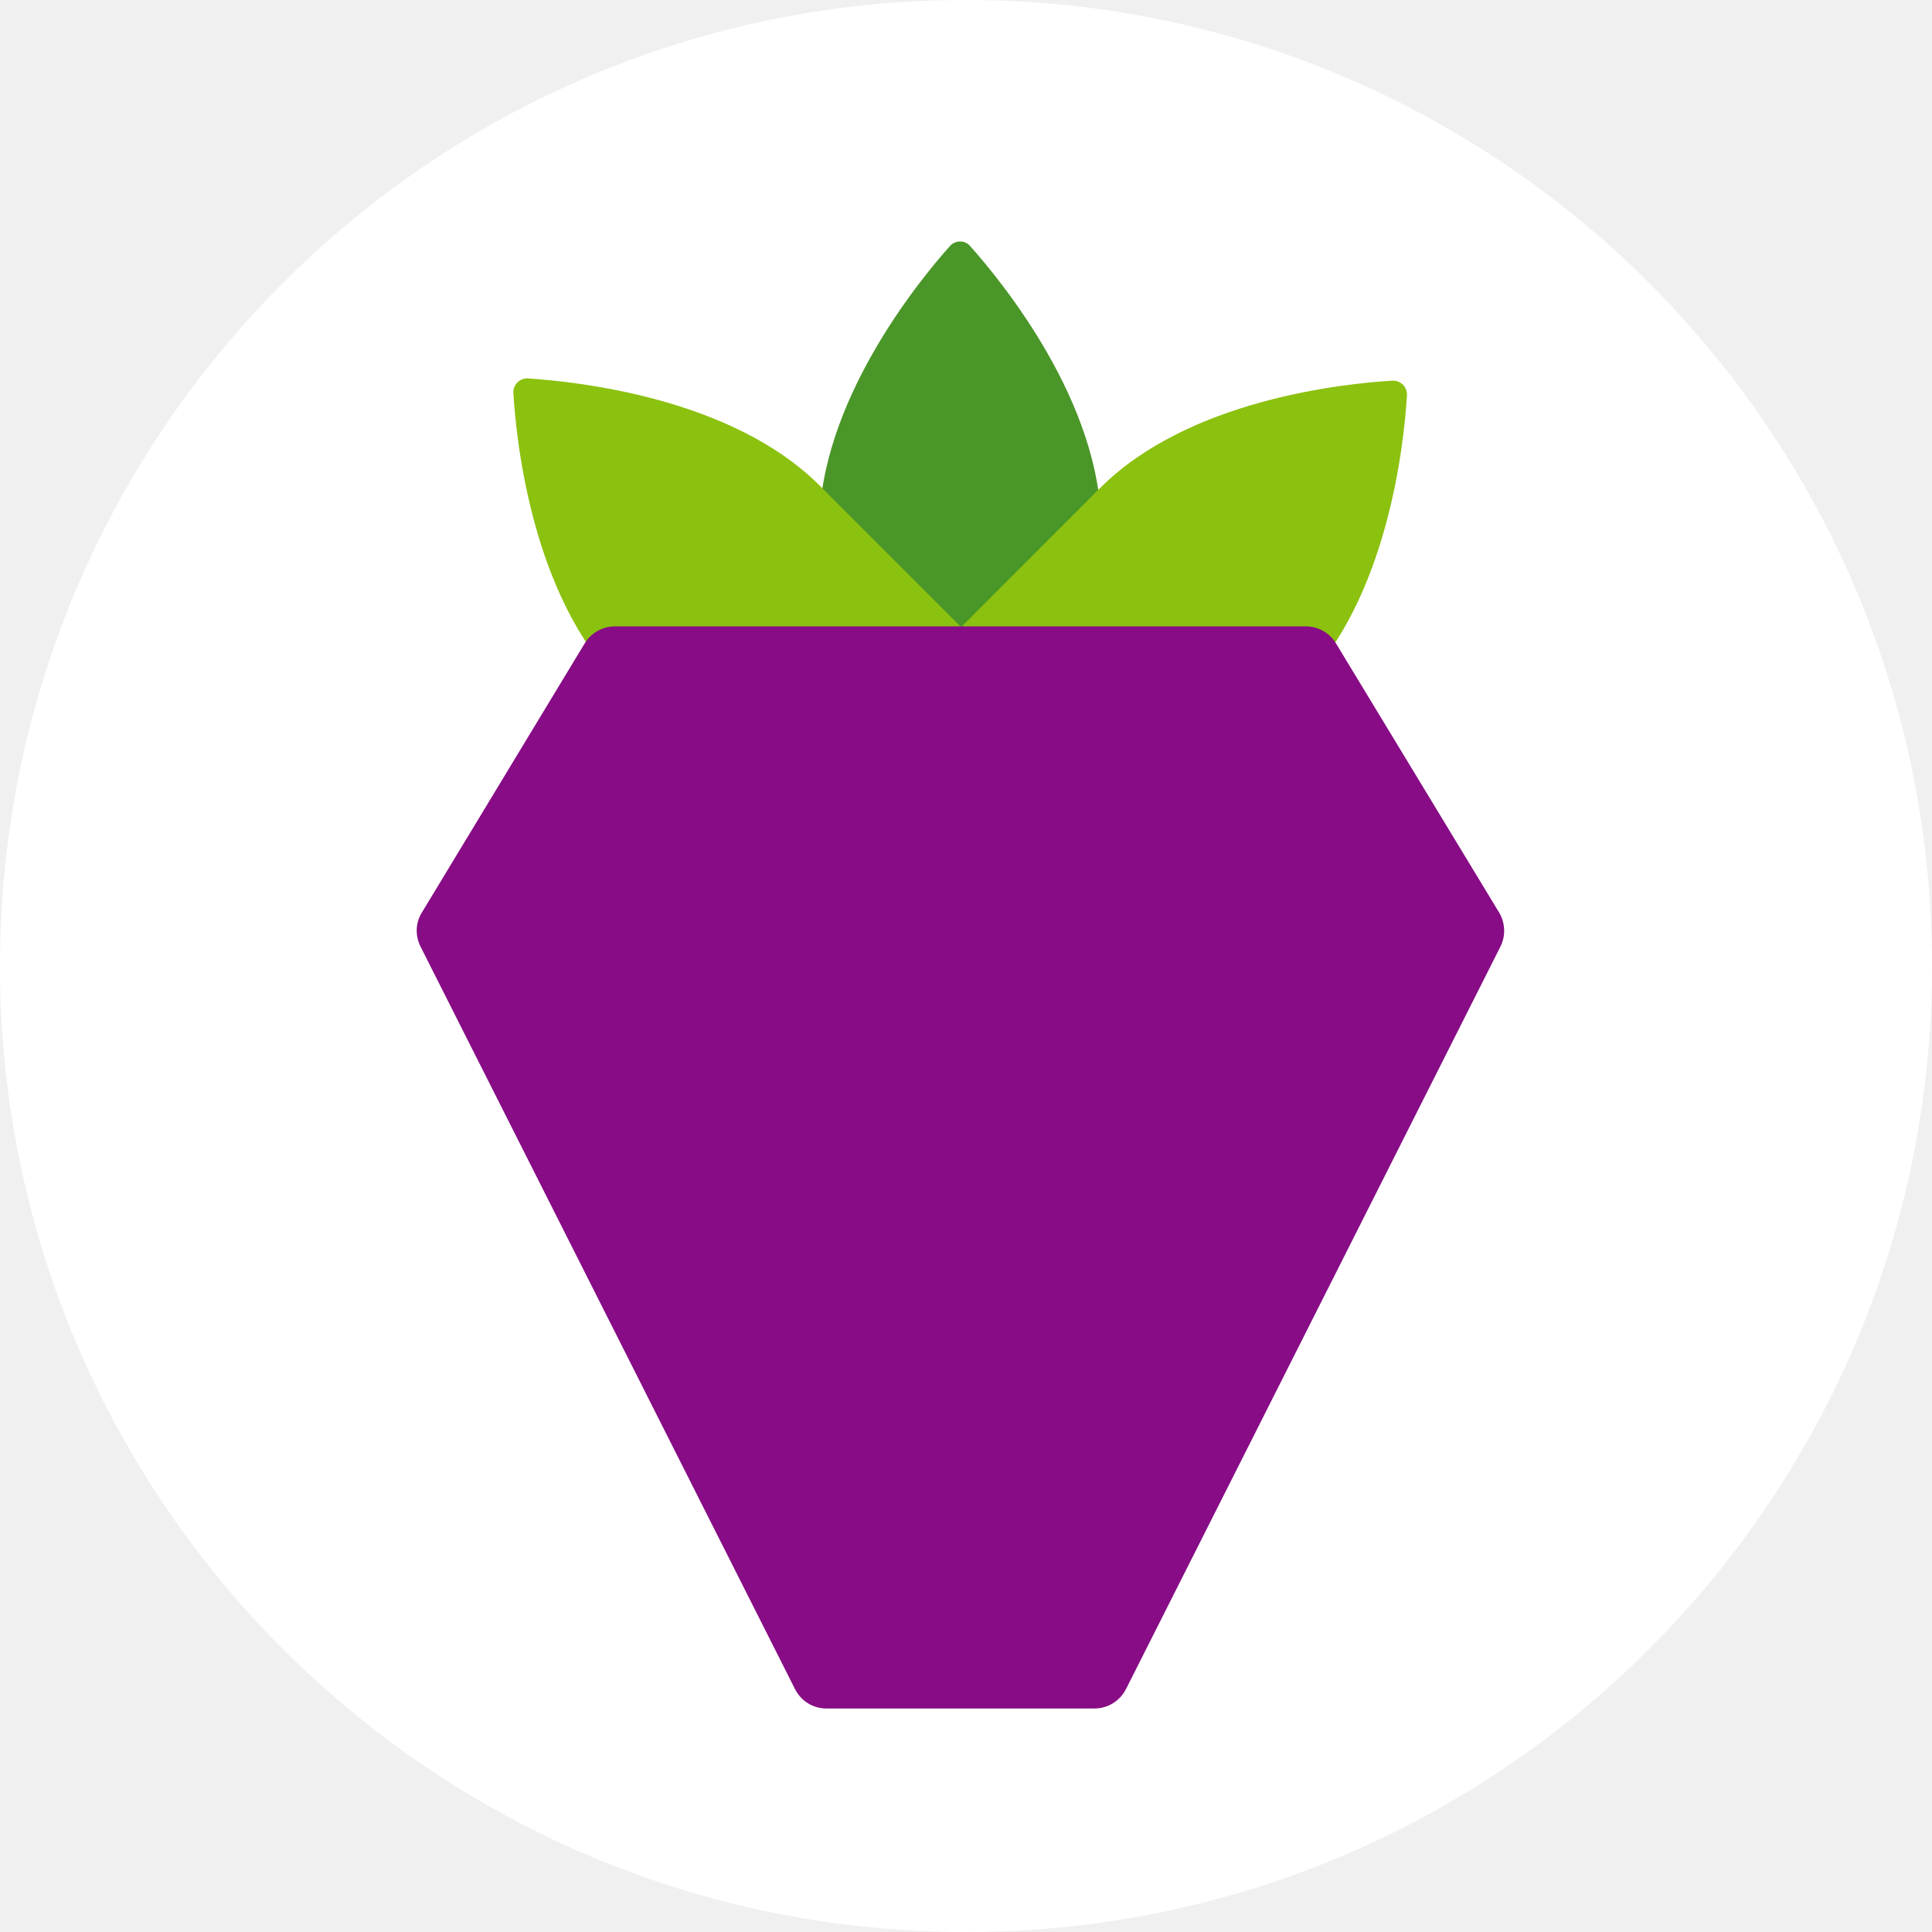
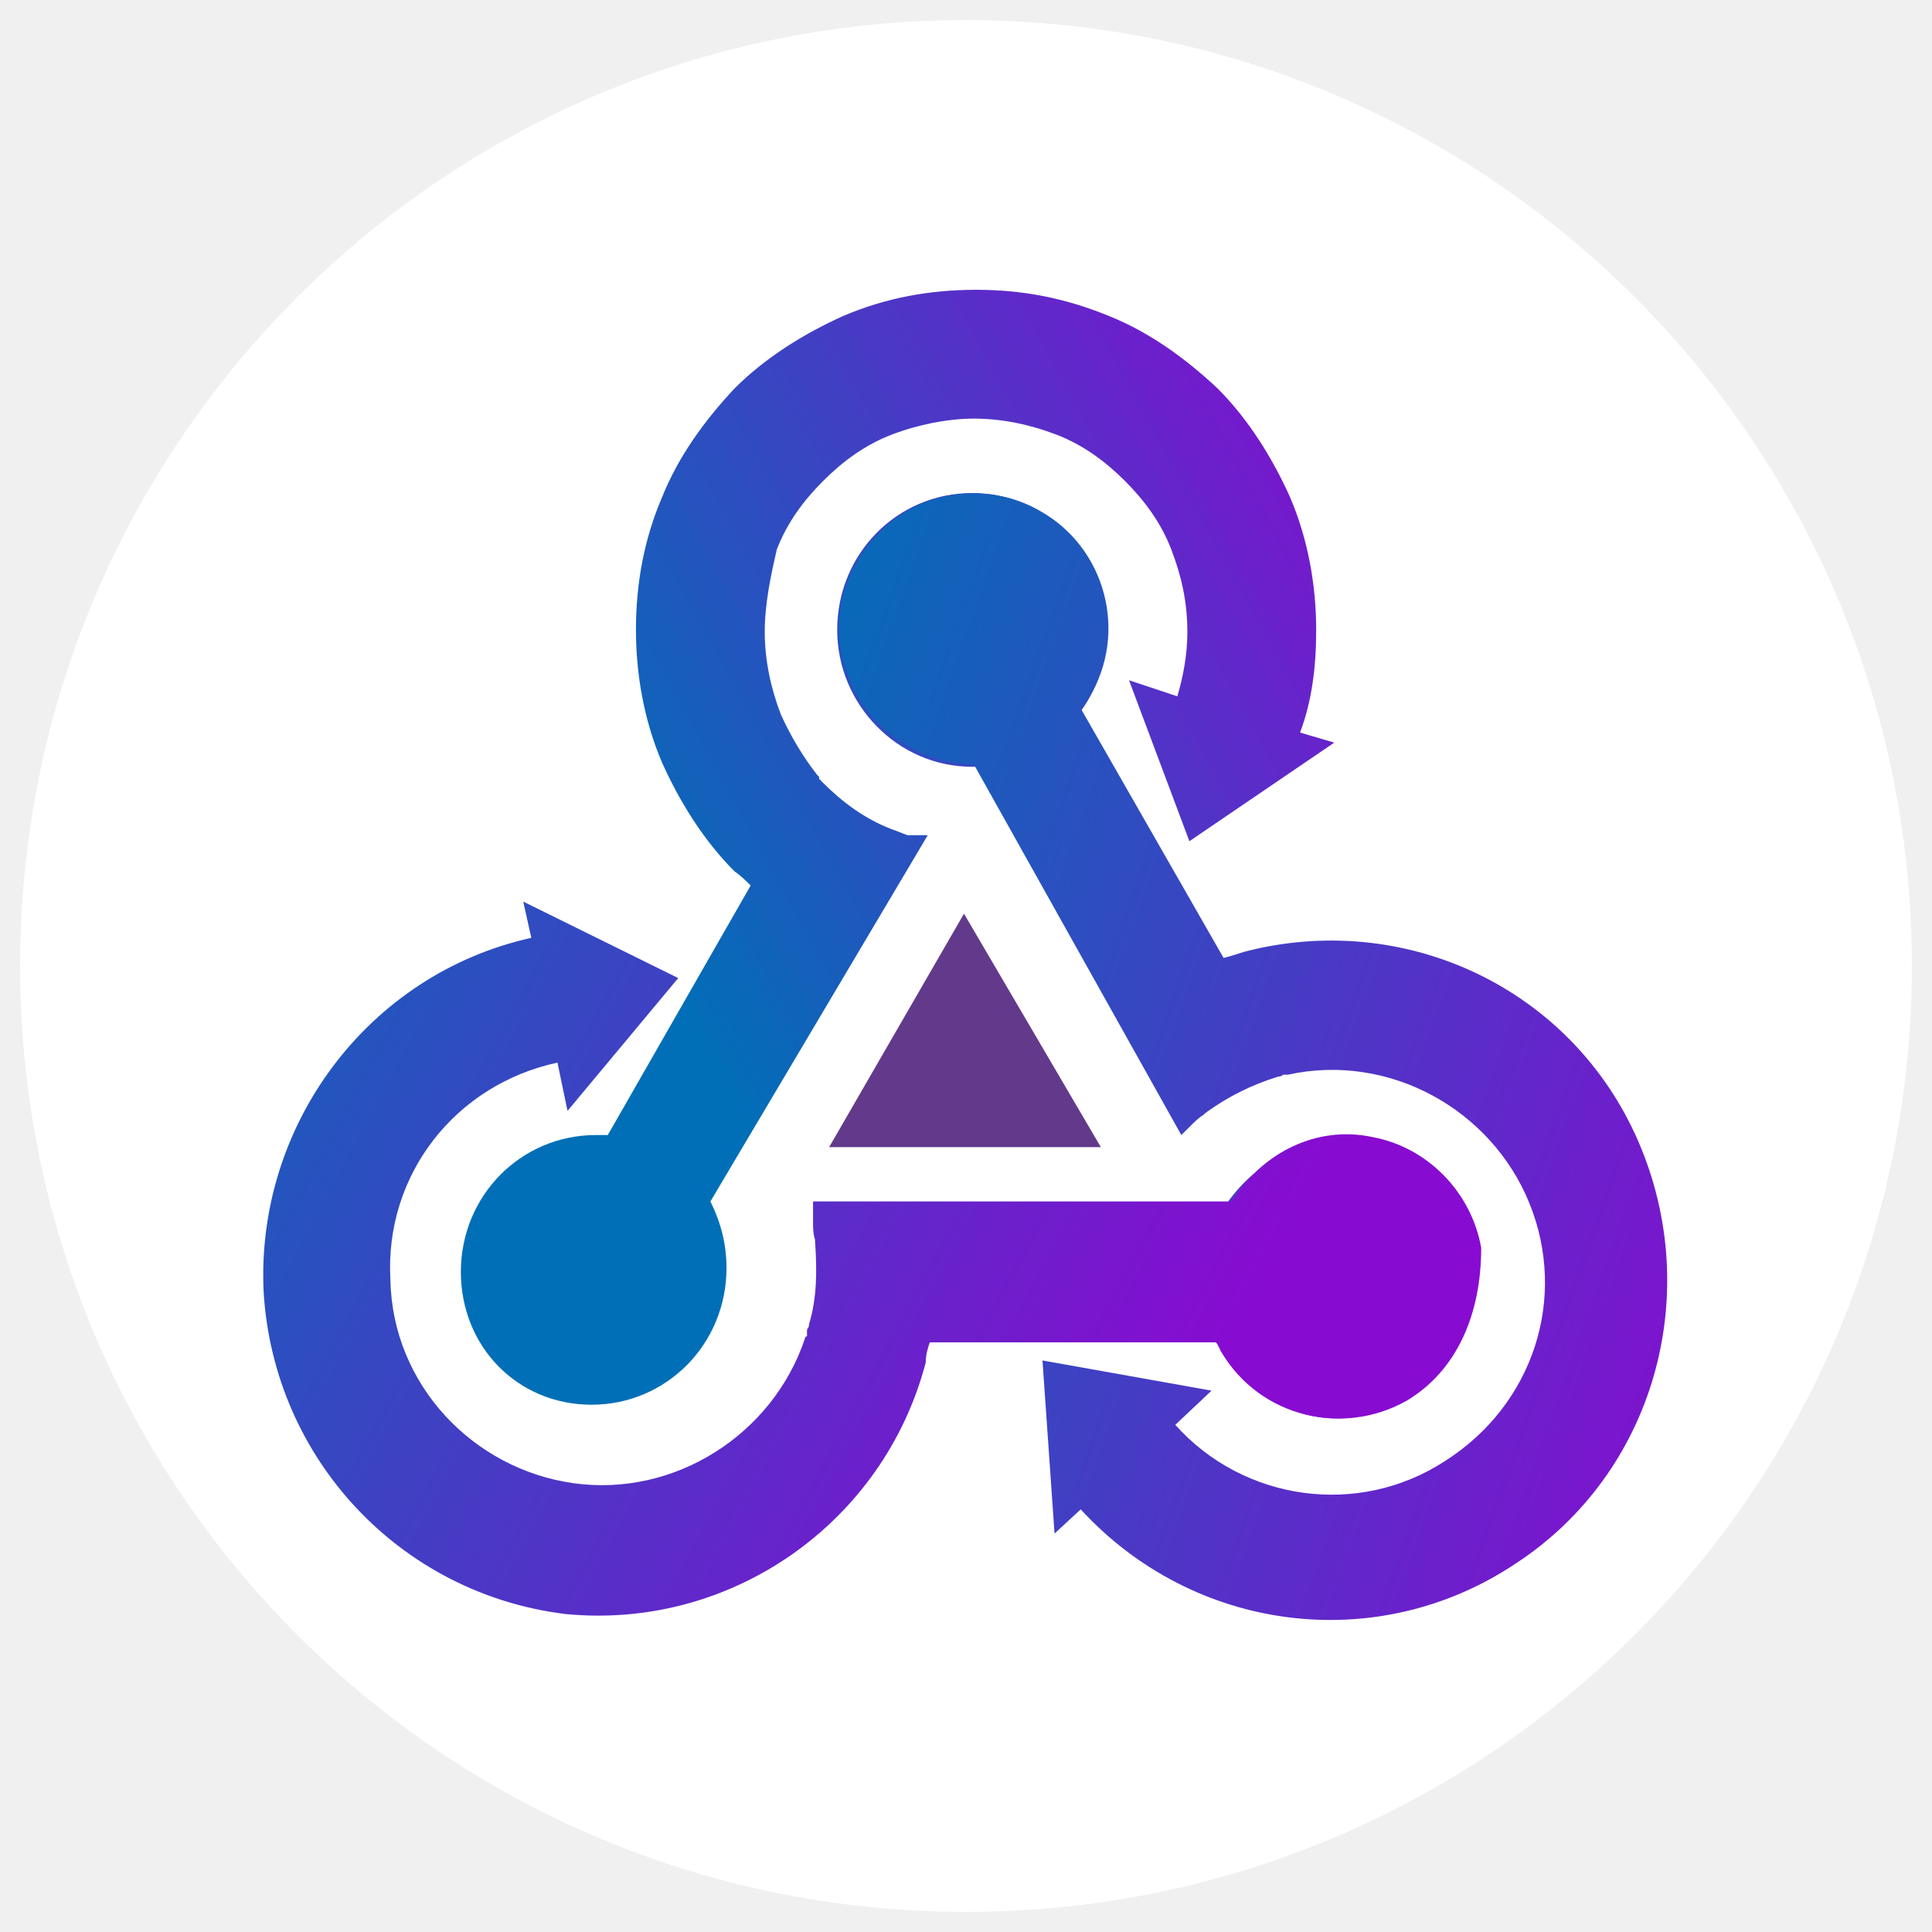
- <svg xmlns="http://www.w3.org/2000/svg" width="96" height="96" fill="none" viewBox="0 0 96 96">
-   <circle cx="48" cy="48" r="48" fill="#fff" />
-   <path fill="#4A9629" d="M54.717 26.241C54.717 33.678 47.71 34.077 47.71 34.077C47.71 34.077 40.704 33.678 40.704 26.257C40.704 20.048 45.587 14.031 47.2 12.227C47.471 11.924 47.95 11.924 48.205 12.227C49.817 14.031 54.717 20.032 54.717 26.241Z" />
-   <path fill="#4A9629" d="M54.717 26.336H40.704V63.987H54.717V26.336Z" />
-   <path fill="#8BC10F" d="M40.736 24.134C45.986 29.385 41.326 34.62 41.326 34.62C41.326 34.62 36.091 39.296 30.84 34.045C26.451 29.656 25.653 21.948 25.509 19.521C25.493 19.122 25.813 18.787 26.228 18.803C28.622 18.963 36.346 19.745 40.736 24.134Z" />
-   <path fill="#8BC10F" d="M40.797 24.204L30.892 34.117L49.995 53.204L59.9 43.291L40.797 24.204Z" />
-   <path fill="#8BC10F" d="M64.58 34.141C59.329 39.392 54.094 34.731 54.094 34.731C54.094 34.731 49.418 29.496 54.669 24.245C59.058 19.856 66.767 19.058 69.193 18.915C69.592 18.899 69.927 19.218 69.911 19.633C69.767 22.043 68.969 29.752 64.58 34.141Z" />
-   <path fill="#8BC10F" d="M64.52 34.208L54.608 24.304L32.791 46.139L42.703 56.044L64.52 34.208Z" />
-   <path fill="#870C85" d="M64.9 31.125H30.553C29.946 31.125 29.372 31.444 29.053 31.97L20.961 45.345C20.642 45.856 20.625 46.494 20.897 47.037L39.507 83.937C39.81 84.528 40.4 84.895 41.071 84.895H54.382C55.036 84.895 55.642 84.528 55.946 83.937L74.555 47.037C74.827 46.494 74.795 45.856 74.492 45.345L66.384 31.97C66.081 31.46 65.506 31.125 64.9 31.125Z" />
+ <svg xmlns="http://www.w3.org/2000/svg" version="1.1" id="Layer_1" x="0px" y="0px" viewBox="0 0 96 96" style="enable-background:new 0 0 96 96;" xml:space="preserve">
+   <style type="text/css">
+ 	.st0{fill:#FFFFFF;}
+ 	.st1{fill:url(#SVGID_1_);}
+ 	.st2{fill:url(#SVGID_2_);}
+ 	.st3{fill:url(#SVGID_3_);}
+ 	.st4{fill:#63398B;}
+ </style>
+   <circle class="st0" cx="48" cy="48" r="47" />
+   <g>
+     <linearGradient id="SVGID_1_" gradientUnits="userSpaceOnUse" x1="-949.618" y1="52.49" x2="-951.424" y2="53.766" gradientTransform="matrix(19.3086 0 0 24.8125 18402.447 -1287.293)">
+       <stop offset="0" style="stop-color:#880BD1" />
+       <stop offset="1" style="stop-color:#006FB7" />
+     </linearGradient>
+     <path class="st1" d="M22.9,63.2c0-3.8,3-6.8,6.7-6.8c0.1,0,0.4,0,0.6,0L37.3,44c-0.2-0.2-0.5-0.5-0.8-0.7c-1.5-1.5-2.7-3.4-3.6-5.4   c-0.9-2.1-1.3-4.4-1.3-6.6c0-2.3,0.4-4.5,1.3-6.6c0.8-2,2.1-3.8,3.6-5.4c1.5-1.5,3.4-2.7,5.4-3.6c2.1-0.9,4.3-1.3,6.6-1.3   s4.4,0.4,6.6,1.3c2,0.8,3.8,2.1,5.4,3.6c1.5,1.5,2.7,3.4,3.6,5.4c0.9,2.1,1.3,4.4,1.3,6.6c0,1.8-0.2,3.5-0.8,5.1l1.7,0.5l-7.2,4.9   l-3-8l2.4,0.8c0.3-1,0.5-2.1,0.5-3.2c0-1.5-0.3-2.8-0.8-4.1c-0.5-1.3-1.3-2.4-2.3-3.4s-2.1-1.8-3.4-2.3c-1.3-0.5-2.7-0.8-4.1-0.8   c-1.3,0-2.8,0.3-4.1,0.8s-2.4,1.3-3.4,2.3s-1.8,2.1-2.3,3.4C38.3,28.6,38,30,38,31.4s0.3,2.8,0.8,4.1c0.5,1.1,1.1,2.1,1.8,3   l0.1,0.1v0.1l0,0l0,0l0,0l0,0l0,0c0.1,0.1,0.1,0.1,0.2,0.2c1,1,2.1,1.8,3.4,2.3l0,0l0,0l0,0l0,0c0.3,0.1,0.5,0.2,0.8,0.3h0.1l0,0   h0.1l0,0h0.1l0,0h0.1l0,0l0,0l0,0l0,0h0.1l0,0h0.1l0,0h0.1l0,0h0.1l0,0H46h0.1L35.3,59.7c0.5,1,0.8,2.1,0.8,3.3   c0,3.8-3,6.8-6.7,6.8S22.9,66.9,22.9,63.2z M41.6,31.3c0-3.8,3-6.8,6.7-6.8s6.7,3,6.7,6.8s-3,6.8-6.7,6.8S41.6,35,41.6,31.3z" />
+     <linearGradient id="SVGID_2_" gradientUnits="userSpaceOnUse" x1="-978.555" y1="-68.138" x2="-978.137" y2="-66.024" gradientTransform="matrix(-15.0495 26.2946 -24.0612 -14.0133 -16276.431 24839.26)">
+       <stop offset="0" style="stop-color:#880BD1" />
+       <stop offset="1" style="stop-color:#006FB7" />
+     </linearGradient>
+     <path class="st2" d="M51.7,25.4c3.2,1.8,4.4,6,2.4,9.3c-0.1,0.1-0.2,0.4-0.4,0.5l7.1,12.4c0.4-0.1,0.7-0.2,1-0.3   c8-2.1,16.3,1.8,19.6,9.4s0.8,16.5-6.1,21c-6.9,4.6-16,3.4-21.6-2.7l-1.3,1.2l-0.6-8.6l8.4,1.5l-1.8,1.7c3.4,3.8,9.1,4.6,13.4,1.8   c4.4-2.8,6.1-8.1,4.2-12.8s-7-7.5-12-6.4l0,0l0,0l0,0h-0.1l0,0h-0.1l0,0c-0.1,0-0.1,0.1-0.3,0.1c-1.3,0.4-2.5,1-3.6,1.8l0,0   l-0.1,0.1l0,0c-0.2,0.1-0.5,0.4-0.7,0.6v0.1l0,0V56L59,56.1l0,0l0,0l0,0l0,0l0,0l0,0l-0.1,0.1l0,0l0,0l0,0l-0.1,0.1l-0.1,0.1   L48.4,38c-2.8-0.1-5.3-1.8-6.3-4.5S42,27.8,44.2,26C46.2,24.3,49.3,24,51.7,25.4z M69.8,57.8c3.2,1.8,4.4,6,2.4,9.3   c-1.8,3.2-6,4.4-9.1,2.4c-3.2-1.8-4.4-6-2.4-9.3S66.5,55.9,69.8,57.8z" />
+     <linearGradient id="SVGID_3_" gradientUnits="userSpaceOnUse" x1="-1071.072" y1="-3.911" x2="-1072.877" y2="-2.636" gradientTransform="matrix(-13.4473 -23.4952 26.8672 -15.6475 -14298.178 -25176.24)">
+       <stop offset="0" style="stop-color:#006FB7" />
+       <stop offset="1" style="stop-color:#880BD1" />
+     </linearGradient>
+     <path class="st3" d="M69.9,69.6c-3.2,1.8-7.3,0.8-9.2-2.4c-0.1-0.1-0.1-0.4-0.3-0.5H46.2c-0.1,0.3-0.2,0.6-0.2,1   c-2.1,8-9.7,13.3-17.9,12.5c-8.2-1-14.5-7.7-15-16c-0.4-8.3,5.2-15.8,13.3-17.6L26,44.8l7.7,3.8l-5.5,6.6l-0.5-2.4   c-5.1,1.1-8.6,5.6-8.3,10.8c0.1,5.2,4.1,9.4,9.1,10.1c5,0.7,9.9-2.4,11.5-7.2c0,0,0-0.1,0.1-0.1v-0.1l0,0v-0.1l0,0v-0.1l0,0   c0-0.1,0.1-0.1,0.1-0.3c0.4-1.3,0.4-2.7,0.3-4.1l0,0l0,0v-0.1l0,0c-0.1-0.3-0.1-0.6-0.1-0.9v-0.1l0,0l0,0l0,0v-0.1l0,0v-0.1l0,0   v-0.1l0,0l0,0v-0.1l0,0l0,0l0,0v-0.1l0,0V60l0,0v-0.1l0,0v-0.1v-0.1h20.8c1.5-2.4,4.2-3.8,7-3.2c2.7,0.5,4.9,2.7,5.4,5.5   C73.6,65.3,72.4,68.1,69.9,69.6z" />
+     <path class="st4" d="M47.9,45.4L54.7,57H41.2L47.9,45.4z" />
+   </g>
</svg>
